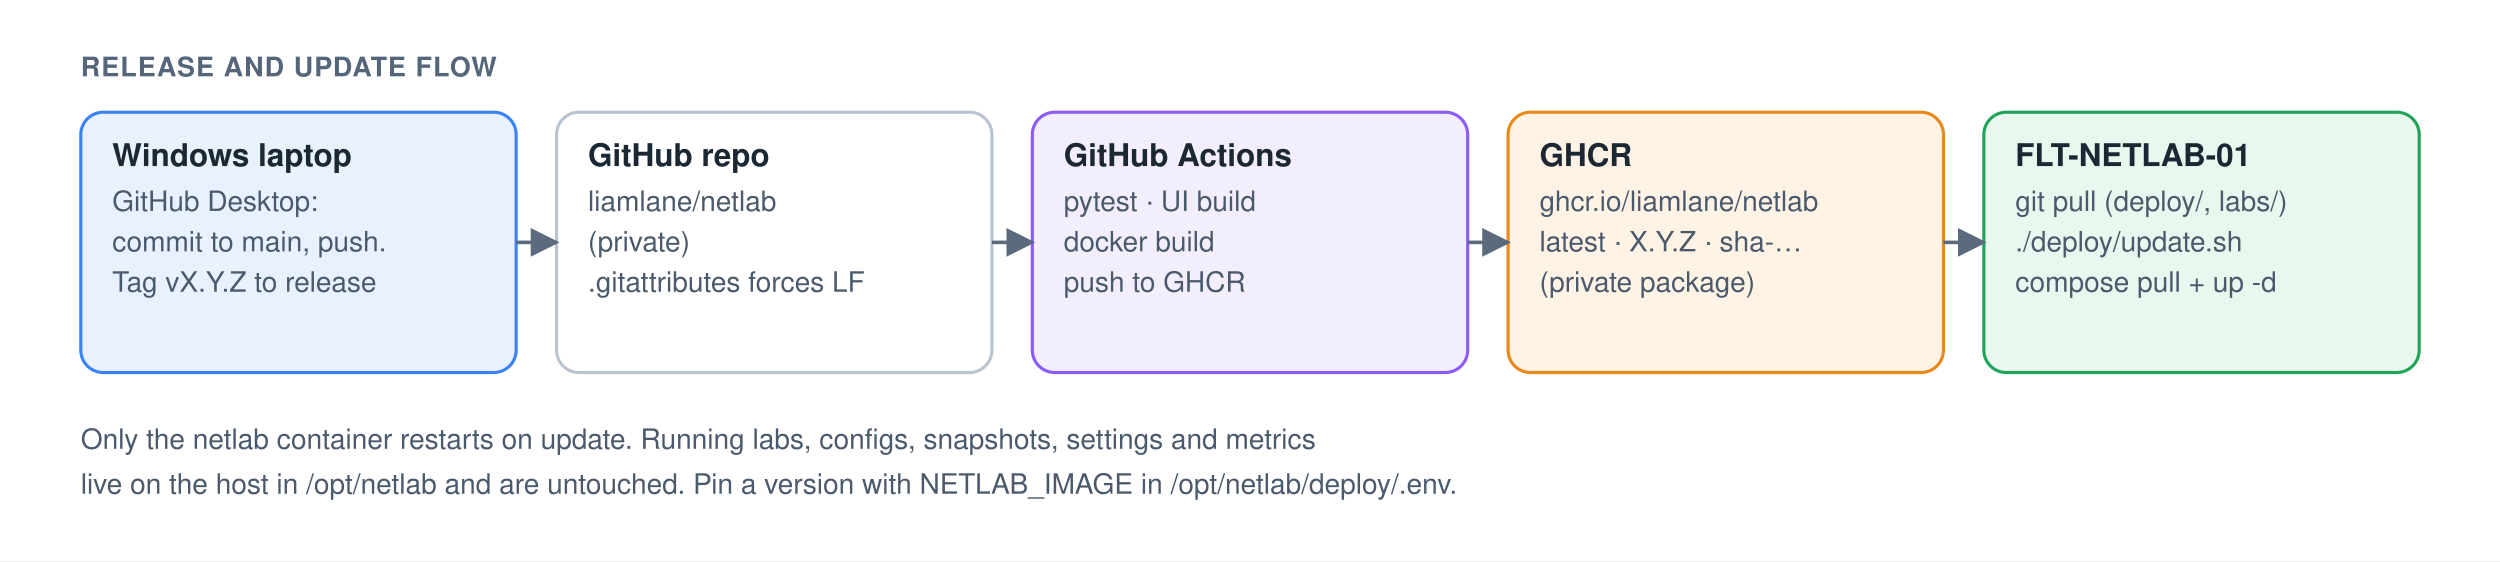
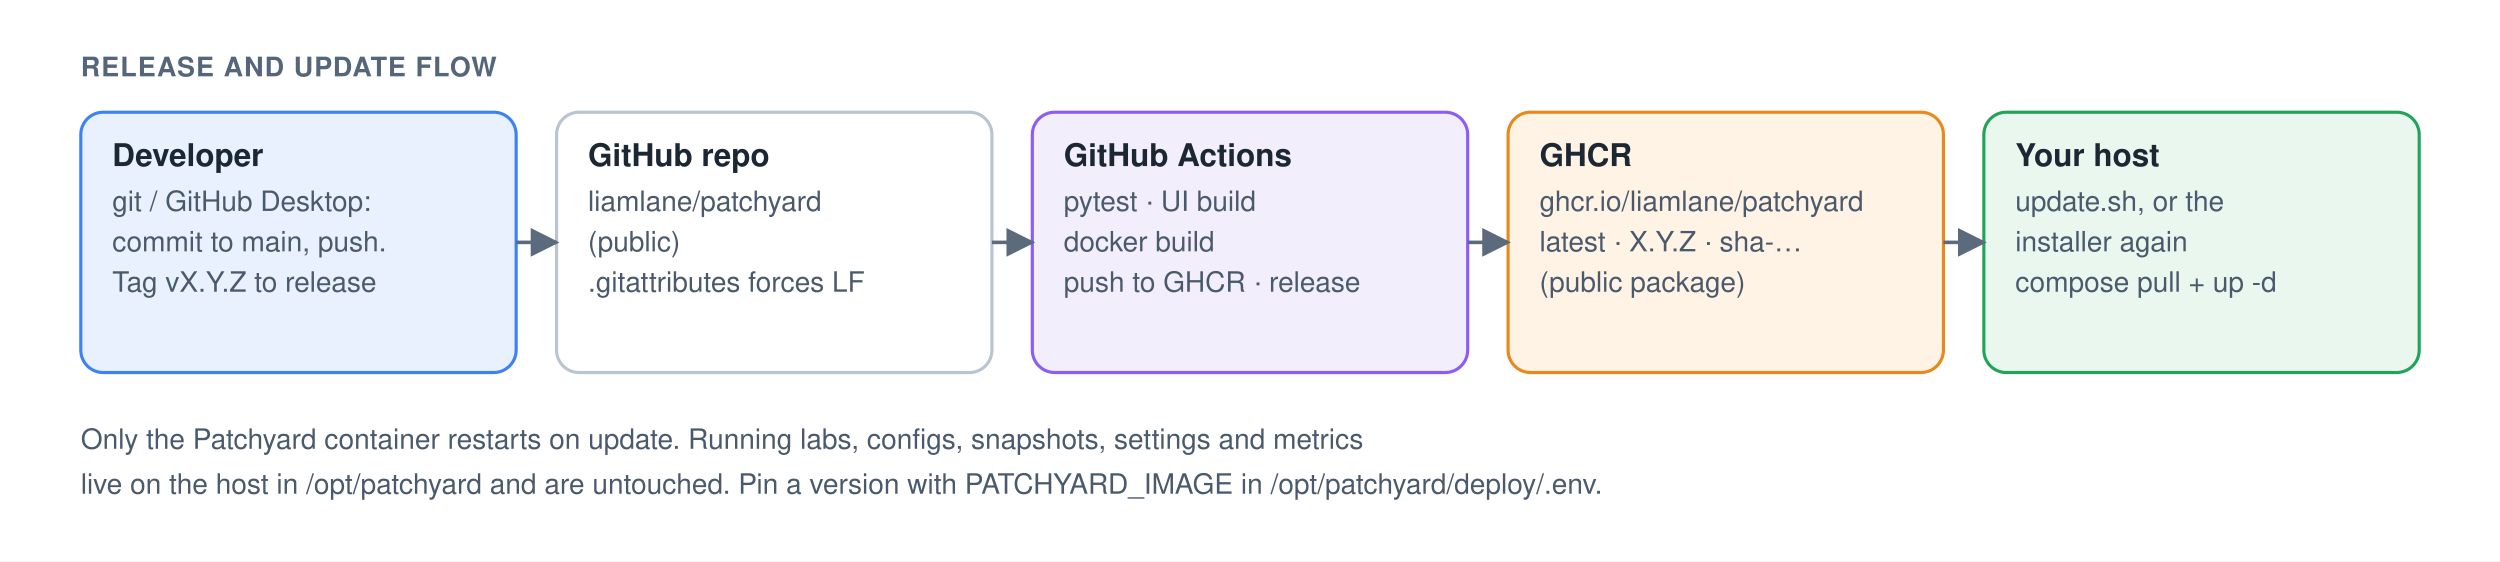
- <svg xmlns="http://www.w3.org/2000/svg" viewBox="0 0 1114 250" width="1114" height="250" role="img" aria-label="netlab release and update flow">
+ <svg xmlns="http://www.w3.org/2000/svg" viewBox="0 0 1114 250" width="1114" height="250" role="img" aria-label="Patchyard release and update flow">
  <style>
  .bg{fill:#ffffff} .grp{fill:#f5f7fa;stroke:#c9d2dc} .grp2{fill:#eef3f9;stroke:#9fb3c8}
  .box{fill:#ffffff;stroke:#b8c4d0} .acc{fill:#e8f1fd;stroke:#3b82f6} .grn{fill:#e9f7ef;stroke:#22a35a}
  .org{fill:#fff3e6;stroke:#e8891a} .pur{fill:#f3eefc;stroke:#8b5cf6}
  .t{fill:#1b2733;font:600 14px system-ui,-apple-system,'Segoe UI',Helvetica,Arial,sans-serif}
  .h{fill:#1b2733;font:700 15px system-ui,-apple-system,'Segoe UI',Helvetica,Arial,sans-serif}
  .g{fill:#55657a;font:600 12px system-ui,-apple-system,'Segoe UI',Helvetica,Arial,sans-serif;letter-spacing:.04em}
  .s{fill:#4a5a6c;font:12.5px system-ui,-apple-system,'Segoe UI',Helvetica,Arial,sans-serif}
  .m{fill:#4a5a6c;font:12px ui-monospace,SFMono-Regular,Menlo,Consolas,monospace}
  .l{fill:#33475b;font:600 12px system-ui,-apple-system,'Segoe UI',Helvetica,Arial,sans-serif}
  .lb{fill:#ffffff}
  .ln{stroke:#5b6b7d;stroke-width:1.6;fill:none} .lnd{stroke:#5b6b7d;stroke-width:1.6;fill:none;stroke-dasharray:6 5}
  .ah{fill:#5b6b7d}
  @media (prefers-color-scheme: dark){
    .bg{fill:#0d1117} .grp{fill:#151b23;stroke:#30363d} .grp2{fill:#111a26;stroke:#2f4a6b}
    .box{fill:#0d1117;stroke:#3d444d} .acc{fill:#0f2440;stroke:#4c8ff0} .grn{fill:#0f2a1c;stroke:#34b36a}
    .org{fill:#2e1f0c;stroke:#e8913a} .pur{fill:#221838;stroke:#9b7bf0}
    .t,.h{fill:#e6edf3} .g{fill:#8b98a8} .s,.m{fill:#a5b1be} .l{fill:#c9d4df} .lb{fill:#0d1117}
    .ln,.lnd{stroke:#8b98a8} .ah{fill:#8b98a8}
  }
</style>
  <defs>
    <marker id="a" viewBox="0 0 10 10" refX="9" refY="5" markerWidth="8" markerHeight="8" orient="auto-start-reverse">
      <path d="M0,0 L10,5 L0,10 z" class="ah" />
    </marker>
  </defs>
  <rect width="1114" height="250" class="bg" />
  <text x="36" y="34" class="g" text-anchor="start">RELEASE AND UPDATE FLOW</text>
  <rect x="36" y="50" width="194" height="116" rx="10" class="acc" stroke-width="1.4" />
-   <text x="50" y="74" class="t" text-anchor="start">Windows laptop</text>
-   <text x="50" y="94" class="s" text-anchor="start">GitHub Desktop:</text>
+   <text x="50" y="74" class="t" text-anchor="start">Developer</text>
+   <text x="50" y="94" class="s" text-anchor="start">git / GitHub Desktop:</text>
  <text x="50" y="112" class="s" text-anchor="start">commit to main, push.</text>
  <text x="50" y="130" class="s" text-anchor="start">Tag vX.Y.Z to release</text>
  <rect x="248" y="50" width="194" height="116" rx="10" class="box" stroke-width="1.4" />
  <text x="262" y="74" class="t" text-anchor="start">GitHub repo</text>
-   <text x="262" y="94" class="s" text-anchor="start">liamlane/netlab</text>
-   <text x="262" y="112" class="s" text-anchor="start">(private)</text>
+   <text x="262" y="94" class="s" text-anchor="start">liamlane/patchyard</text>
+   <text x="262" y="112" class="s" text-anchor="start">(public)</text>
  <text x="262" y="130" class="s" text-anchor="start">.gitattributes forces LF</text>
  <rect x="460" y="50" width="194" height="116" rx="10" class="pur" stroke-width="1.4" />
  <text x="474" y="74" class="t" text-anchor="start">GitHub Actions</text>
  <text x="474" y="94" class="s" text-anchor="start">pytest · UI build</text>
  <text x="474" y="112" class="s" text-anchor="start">docker build</text>
-   <text x="474" y="130" class="s" text-anchor="start">push to GHCR</text>
+   <text x="474" y="130" class="s" text-anchor="start">push to GHCR · release</text>
  <rect x="672" y="50" width="194" height="116" rx="10" class="org" stroke-width="1.4" />
  <text x="686" y="74" class="t" text-anchor="start">GHCR</text>
-   <text x="686" y="94" class="s" text-anchor="start">ghcr.io/liamlane/netlab</text>
+   <text x="686" y="94" class="s" text-anchor="start">ghcr.io/liamlane/patchyard</text>
  <text x="686" y="112" class="s" text-anchor="start">latest · X.Y.Z · sha-…</text>
-   <text x="686" y="130" class="s" text-anchor="start">(private package)</text>
+   <text x="686" y="130" class="s" text-anchor="start">(public package)</text>
  <rect x="884" y="50" width="194" height="116" rx="10" class="grn" stroke-width="1.4" />
-   <text x="898" y="74" class="t" text-anchor="start">FLT-NETLAB-01</text>
-   <text x="898" y="94" class="s" text-anchor="start">git pull (deploy/, labs/)</text>
-   <text x="898" y="112" class="s" text-anchor="start">./deploy/update.sh</text>
+   <text x="898" y="74" class="t" text-anchor="start">Your host</text>
+   <text x="898" y="94" class="s" text-anchor="start">update.sh, or the</text>
+   <text x="898" y="112" class="s" text-anchor="start">installer again</text>
  <text x="898" y="130" class="s" text-anchor="start">compose pull + up -d</text>
  <path d="M230,108 L248,108" class="ln" marker-end="url(#a)" />
  <path d="M442,108 L460,108" class="ln" marker-end="url(#a)" />
  <path d="M654,108 L672,108" class="ln" marker-end="url(#a)" />
  <path d="M866,108 L884,108" class="ln" marker-end="url(#a)" />
-   <text x="36" y="200" class="s" text-anchor="start">Only the netlab container restarts on update. Running labs, configs, snapshots, settings and metrics</text>
-   <text x="36" y="220" class="s" text-anchor="start">live on the host in /opt/netlab and are untouched. Pin a version with NETLAB_IMAGE in /opt/netlab/deploy/.env.</text>
+   <text x="36" y="200" class="s" text-anchor="start">Only the Patchyard container restarts on update. Running labs, configs, snapshots, settings and metrics</text>
+   <text x="36" y="220" class="s" text-anchor="start">live on the host in /opt/patchyard and are untouched. Pin a version with PATCHYARD_IMAGE in /opt/patchyard/deploy/.env.</text>
</svg>
